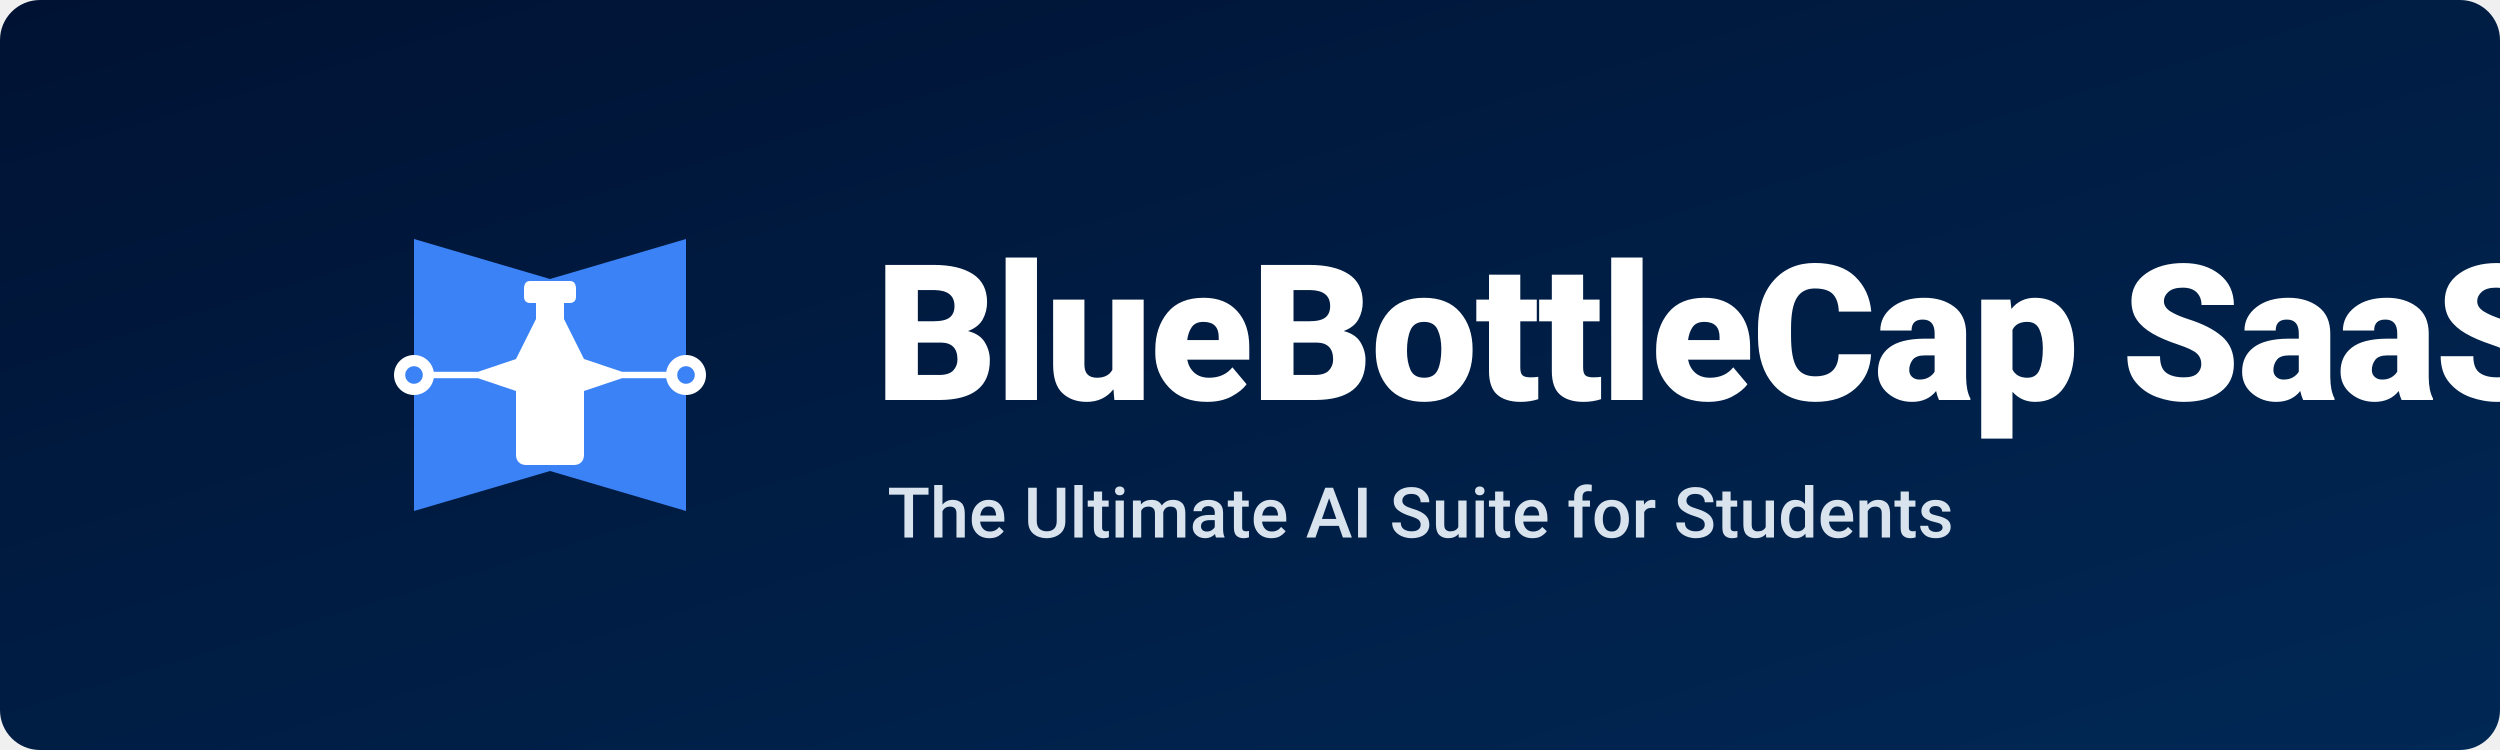
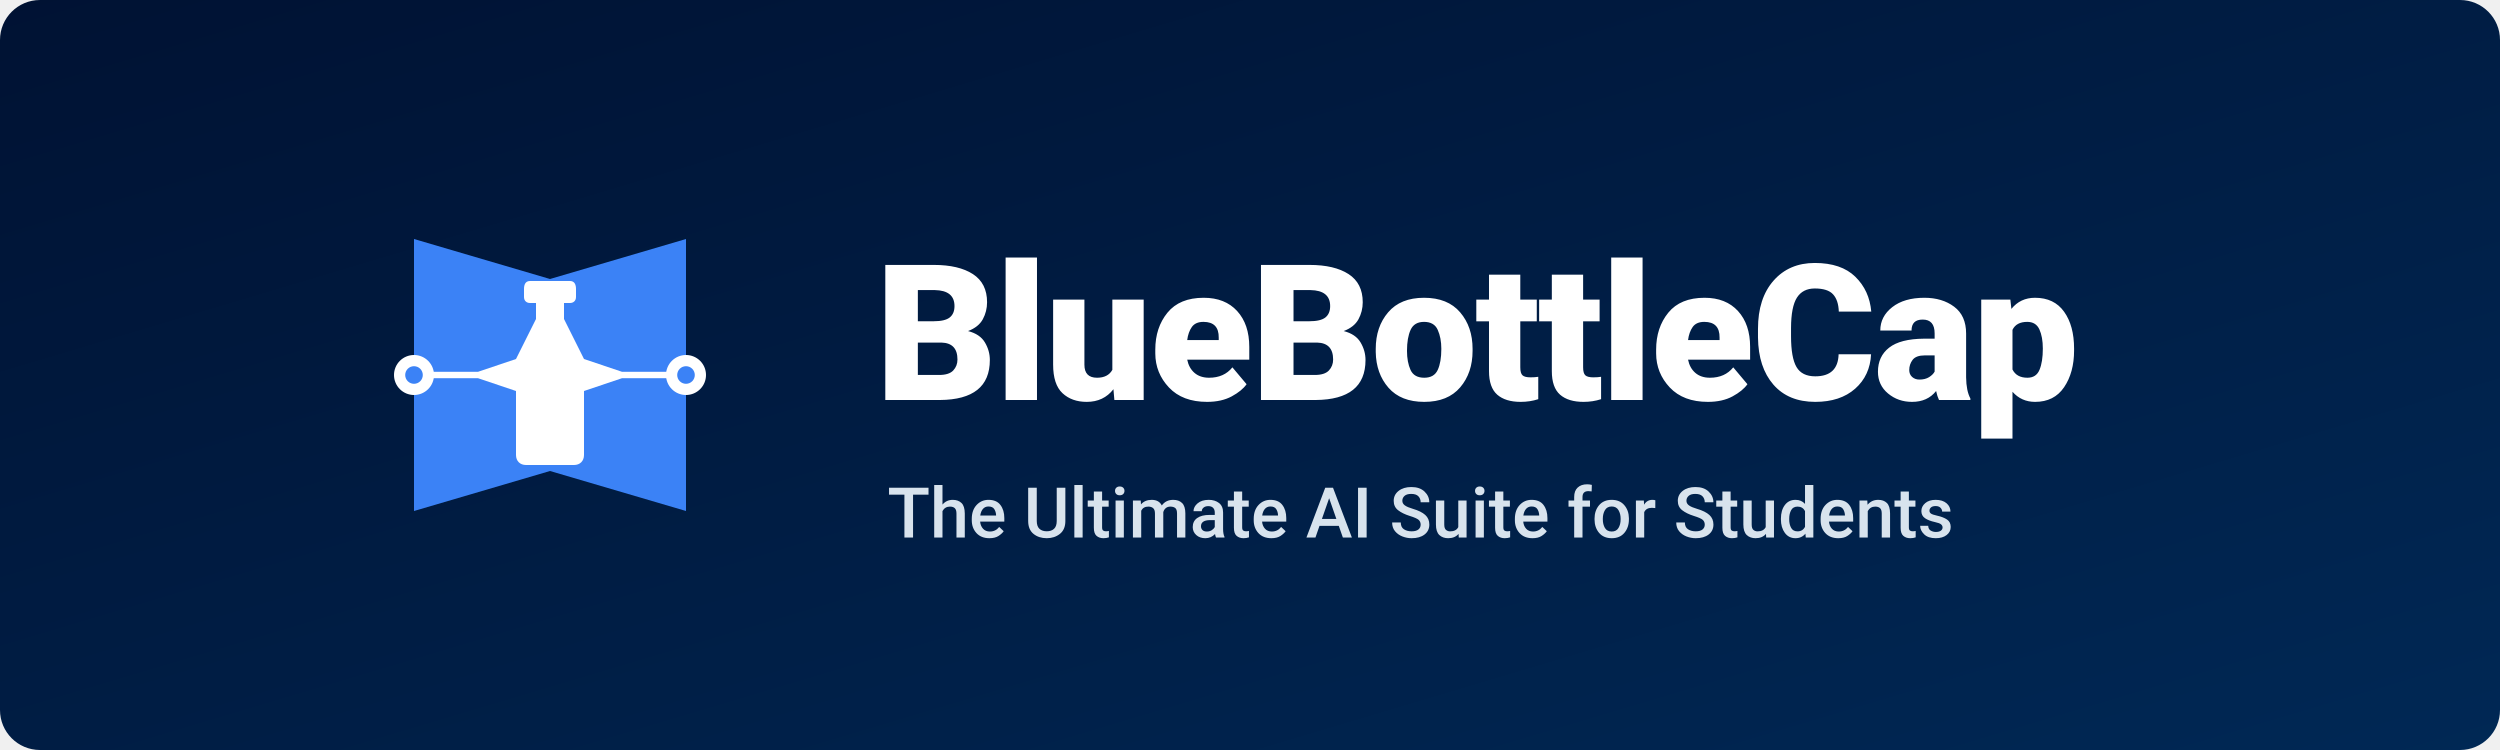
<svg xmlns="http://www.w3.org/2000/svg" width="100%" height="100%" viewBox="0 0 1000 300" fill="none">
  <defs>
    <linearGradient id="bg-grad" x1="0%" y1="0%" x2="100%" y2="100%">
      <stop offset="0%" stop-color="#001233" />
      <stop offset="100%" stop-color="#002855" />
    </linearGradient>
  </defs>
  <rect width="1000" height="300" rx="16" fill="url(#bg-grad)" />
  <g transform="translate(140, 70) scale(1.6)">
    <path d="M 16,16 L 50,26 L 84,16 L 84,84 L 50,74 L 16,84 Z" fill="#3B82F6" />
    <path d="M 16,49.2 L 32,49.2 L 41.5,46 L 41.5,54 L 32,50.8 L 16,50.8 Z" fill="white" />
    <path d="M 84,49.2 L 68,49.2 L 58.5,46 L 58.5,54 L 68,50.8 L 84,50.8 Z" fill="white" />
    <path d="M 45,26.5 C 43.8,26.5 43.5,27.5 43.5,28.5 L 43.5,30.5 C 43.5,31.5 44.2,32 45,32 L 46.5,32 L 46.5,36 L 41.5,46 L 41.5,70 C 41.5,71.5 42.5,72.5 44,72.5 L 56,72.5 C 57.5,72.5 58.5,71.5 58.5,70 L 58.5,46 L 53.5,36 L 53.5,32 L 55,32 C 55.8,32 56.5,31.5 56.5,30.5 L 56.5,28.5 C 56.5,27.5 56.2,26.5 55,26.5 Z" fill="white" />
    <circle cx="16" cy="50" r="5" fill="white" />
    <circle cx="16" cy="50" r="2.2" fill="#3B82F6" />
    <circle cx="84" cy="50" r="5" fill="white" />
    <circle cx="84" cy="50" r="2.2" fill="#3B82F6" />
  </g>
-   <text x="350" y="160" font-family="-apple-system, BlinkMacSystemFont, 'Segoe UI', Roboto, Helvetica, Arial, sans-serif, 'Apple Color Emoji', 'Segoe UI Emoji', 'Segoe UI Symbol'" font-weight="800" font-size="76" fill="#ffffff" letter-spacing="-1">BlueBottleCap SaaS</text>
+   <text x="350" y="160" font-family="-apple-system, BlinkMacSystemFont, 'Segoe UI', Roboto, Helvetica, Arial, sans-serif, 'Apple Color Emoji', 'Segoe UI Emoji', 'Segoe UI Symbol'" font-weight="800" font-size="76" fill="#ffffff" letter-spacing="-1">BlueBottleCap</text>
  <text x="355" y="215" font-family="-apple-system, BlinkMacSystemFont, 'Segoe UI', Roboto, Helvetica, Arial, sans-serif" font-weight="500" font-size="28" fill="#F0F8FF" opacity="0.9">The Ultimate AI Suite for Students</text>
</svg>
